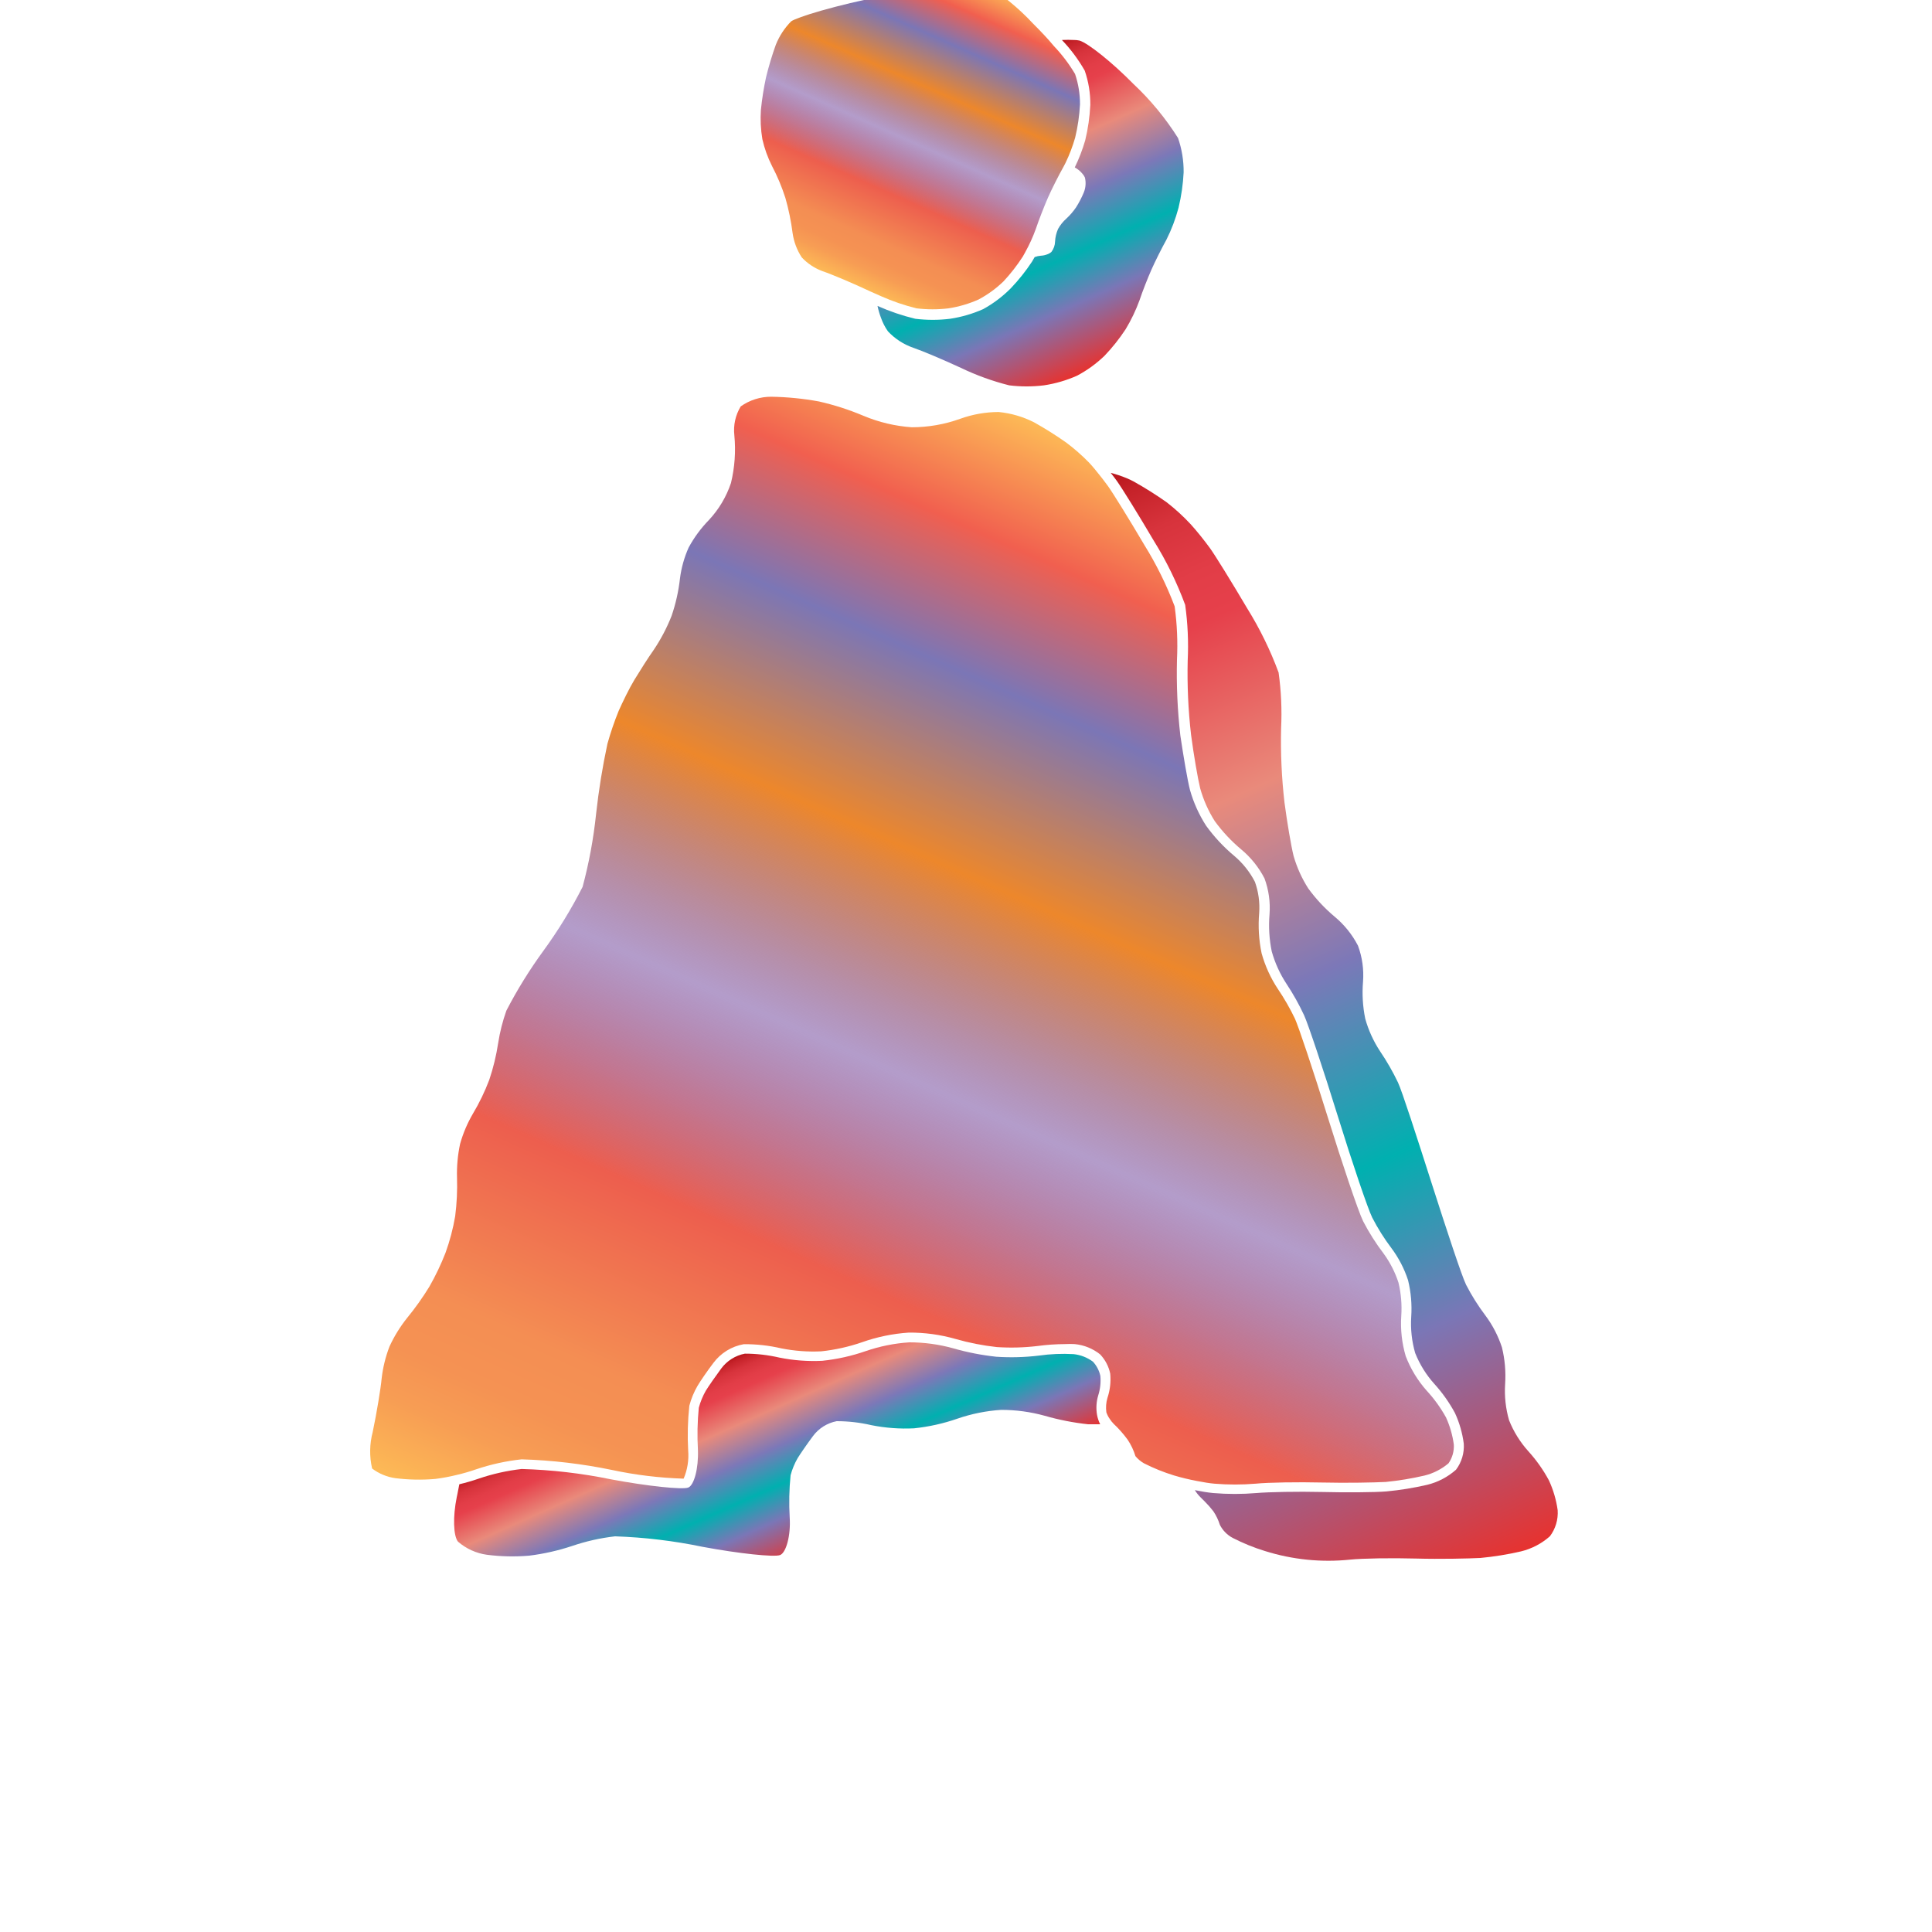
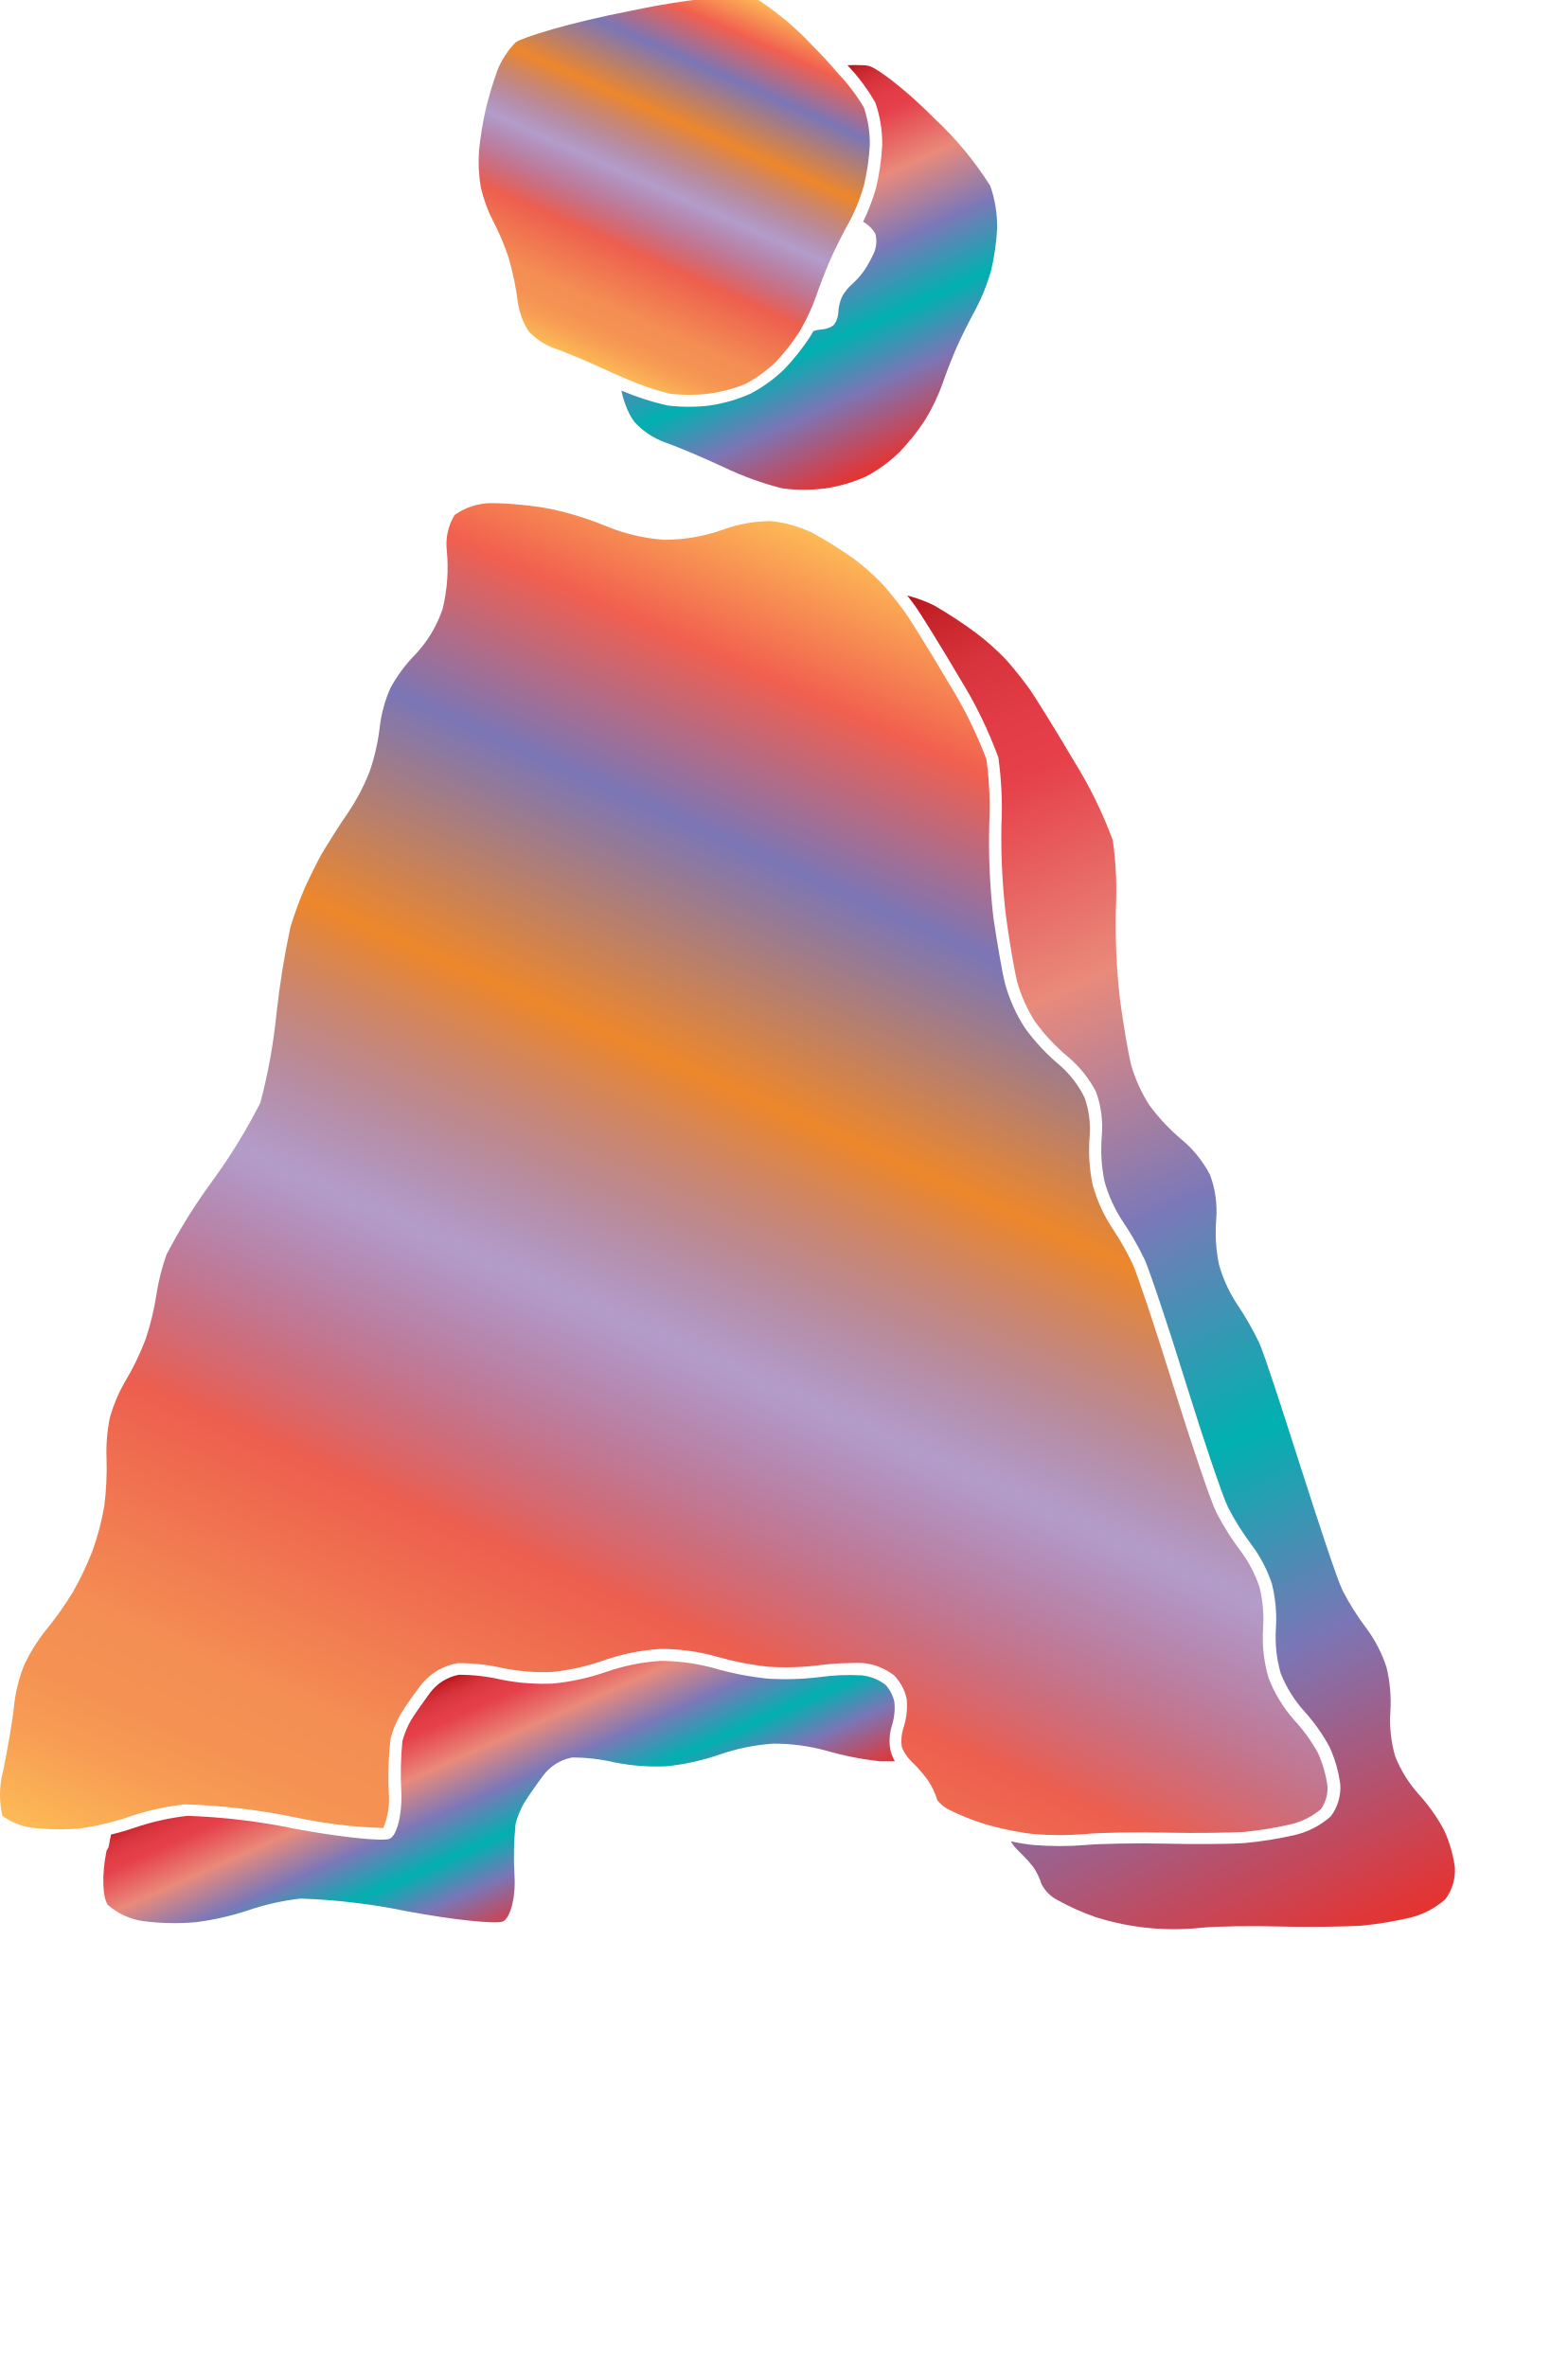
- <svg xmlns="http://www.w3.org/2000/svg" xmlns:xlink="http://www.w3.org/1999/xlink" width="200" height="200" viewBox="0 0 200 200">
+ <svg xmlns="http://www.w3.org/2000/svg" xmlns:xlink="http://www.w3.org/1999/xlink" width="132.46" height="200" viewBox="0 0 132.46 200">
  <defs>
-     <linearGradient id="a" x1="80.39" y1="170.82" x2="132.04" y2="54.82" gradientUnits="userSpaceOnUse">
+     <linearGradient id="a" x1="42.05" y1="172.2" x2="93.7" y2="56.2" gradientUnits="userSpaceOnUse">
      <stop offset="0" stop-color="#fdba56" />
      <stop offset=".02" stop-color="#fbb055" />
      <stop offset=".06" stop-color="#f79d54" />
      <stop offset=".1" stop-color="#f59253" />
      <stop offset=".15" stop-color="#f48e53" />
      <stop offset=".3" stop-color="#ed5e4e" />
      <stop offset=".47" stop-color="#683a96" stop-opacity=".5" />
      <stop offset=".64" stop-color="#ed872b" />
      <stop offset=".79" stop-color="#7b76b6" />
      <stop offset=".9" stop-color="#f15f4f" />
      <stop offset="1" stop-color="#fdba56" />
    </linearGradient>
-     <linearGradient id="c" x1="87.22" y1="29.02" x2="101.07" y2="-2.1" xlink:href="#a" />
-     <linearGradient id="b" x1="76.01" y1="140.49" x2="84.89" y2="160.45" gradientUnits="userSpaceOnUse">
+     <linearGradient id="c" x1="48.88" y1="30.39" x2="62.74" y2="-.72" xlink:href="#a" />
+     <linearGradient id="b" x1="37.67" y1="141.86" x2="46.55" y2="161.82" gradientUnits="userSpaceOnUse">
      <stop offset="0" stop-color="#b7151b" />
      <stop offset=".02" stop-color="#c52229" />
      <stop offset=".06" stop-color="#d7333c" />
      <stop offset=".11" stop-color="#e23d47" />
      <stop offset=".15" stop-color="#e6404b" />
      <stop offset=".3" stop-color="#e98a7b" />
      <stop offset=".47" stop-color="#7c78b8" />
      <stop offset=".64" stop-color="#00b0b0" />
      <stop offset=".79" stop-color="#7b76b6" />
      <stop offset="1" stop-color="#e7322f" />
    </linearGradient>
-     <linearGradient id="d" x1="102.53" y1="54.49" x2="151.11" y2="163.61" xlink:href="#b" />
-     <linearGradient id="e" x1="99.94" y1="8.62" x2="113.1" y2="38.18" xlink:href="#b" />
+     <linearGradient id="d" x1="64.19" y1="55.87" x2="112.78" y2="164.98" xlink:href="#b" />
+     <linearGradient id="e" x1="61.61" y1="10" x2="74.77" y2="39.55" xlink:href="#b" />
  </defs>
-   <path d="M110.37 21.35c-.37.83-.91 2.23-1.2 3.07a17.11 17.11 0 0 1-.84 2 1.32 1.32 0 0 0 .46-.26 1.84 1.84 0 0 0 .38-1.08 3.74 3.74 0 0 1 .31-1.3 4.06 4.06 0 0 1 .86-1.07 6.81 6.81 0 0 0 1-1.16 10 10 0 0 0 .81-1.56 2.53 2.53 0 0 0 .11-1.53 1.49 1.49 0 0 0-.26-.4l-.16.31c-.41.77-1.09 2.12-1.47 2.98z" fill="none" />
-   <path d="M114.64 144.72a3.53 3.53 0 0 0-.11 1.48 2.61 2.61 0 0 0 .36.7 3 3 0 0 0 .39.49 11.86 11.86 0 0 1 1.45 1.64 6.37 6.37 0 0 1 .81 1.71 3.24 3.24 0 0 0 .88.74 19.54 19.54 0 0 0 3.12 1.26 23.7 23.7 0 0 0 2.36.57c.71.14 1.34.24 1.81.28a26 26 0 0 0 4.27 0c1.28-.13 4.38-.18 6.91-.12s5.43 0 6.57-.06a31.28 31.28 0 0 0 4-.66 6.09 6.09 0 0 0 2.49-1.27 3.09 3.09 0 0 0 .55-1.93 10 10 0 0 0-.81-2.82 14.23 14.23 0 0 0-2-2.77 11.68 11.68 0 0 1-2.17-3.57 11.92 11.92 0 0 1-.46-4.18 11.43 11.43 0 0 0-.29-3.43 10.7 10.7 0 0 0-1.53-3 22.92 22.92 0 0 1-2.13-3.36c-.53-1.08-2.25-6.24-3.61-10.61-1.62-5.22-3.09-9.57-3.45-10.36a24.09 24.09 0 0 0-1.77-3.08 13 13 0 0 1-1.68-3.69 14.42 14.42 0 0 1-.25-4.17 7.89 7.89 0 0 0-.44-3.22 8.79 8.79 0 0 0-2.12-2.67 17.22 17.22 0 0 1-2.94-3.15 13.73 13.73 0 0 1-1.66-3.68c-.26-1-.69-3.55-1-5.64a56.66 56.66 0 0 1-.35-7.86 30 30 0 0 0-.24-5.52 36.56 36.56 0 0 0-3.14-6.36c-1.53-2.6-3.27-5.41-3.79-6.13-.17-.23-.37-.5-.58-.77-.49-.63-1-1.25-1.35-1.62a20.4 20.4 0 0 0-2.37-2.08 37.86 37.86 0 0 0-3.34-2.1 10.32 10.32 0 0 0-3.65-1.06 11.81 11.81 0 0 0-4 .71 14.81 14.81 0 0 1-5 .87 15.73 15.73 0 0 1-5-1.19 27.41 27.41 0 0 0-4.6-1.48 30 30 0 0 0-4.94-.49 5.42 5.42 0 0 0-3.16 1 4.73 4.73 0 0 0-.66 3 14.9 14.9 0 0 1-.35 4.93 10.48 10.48 0 0 1-2.3 3.85 12.79 12.79 0 0 0-2.08 2.83 11.29 11.29 0 0 0-.9 3.21 18.21 18.21 0 0 1-.87 3.87 18.27 18.27 0 0 1-1.85 3.52c-.59.83-1.47 2.23-2 3.1s-1.23 2.32-1.63 3.22a31.87 31.87 0 0 0-1.16 3.4 72.06 72.06 0 0 0-1.17 7.23 48.51 48.51 0 0 1-1.4 7.58 48.54 48.54 0 0 1-4.06 6.62 47.93 47.93 0 0 0-3.83 6.19 18.5 18.5 0 0 0-.85 3.36 22.58 22.58 0 0 1-.92 3.8 22.11 22.11 0 0 1-1.7 3.52 13.32 13.32 0 0 0-1.32 3.11 14.69 14.69 0 0 0-.32 3.49 25.16 25.16 0 0 1-.19 4 22 22 0 0 1-1 3.79 26.53 26.53 0 0 1-1.67 3.5 29.17 29.17 0 0 1-2.31 3.25 14.27 14.27 0 0 0-1.82 2.95 13.44 13.44 0 0 0-.81 3.29c-.1 1.08-.51 3.57-.93 5.57a7.86 7.86 0 0 0-.06 3.77 5.18 5.18 0 0 0 2.41 1 19.65 19.65 0 0 0 4.12.08 19.33 19.33 0 0 0 2.29-.43 19 19 0 0 0 1.9-.55 22 22 0 0 1 4.76-1.05 54 54 0 0 1 9.35 1.1 41.62 41.62 0 0 0 7.42.9 6.13 6.13 0 0 0 .47-2.91 28.49 28.49 0 0 1 .12-4.64 8.23 8.23 0 0 1 .85-2.06c.29-.49 1-1.53 1.64-2.37a5 5 0 0 1 3.15-1.94 16.53 16.53 0 0 1 3.87.43 17 17 0 0 0 4.14.31 19 19 0 0 0 4.22-.94 18.14 18.14 0 0 1 4.84-1 17.14 17.14 0 0 1 4.85.66 25.56 25.56 0 0 0 4.28.84 22.87 22.87 0 0 0 4.19-.11 22 22 0 0 1 2.86-.2 9.32 9.32 0 0 1 1 0 5 5 0 0 1 2.63 1.06 4.11 4.11 0 0 1 1.05 2 6.07 6.07 0 0 1-.29 2.52z" fill="url(#a)" />
-   <path d="M106.95 2.45a24.55 24.55 0 0 0-5.2-4.24 2.24 2.24 0 0 0-.45 0 64.48 64.48 0 0 0-9.64 1.33c-5.21 1-9.2 2.26-9.76 2.67a7.32 7.32 0 0 0-1.59 2.43A34.17 34.17 0 0 0 79.3 8a30.83 30.83 0 0 0-.53 3.36 13 13 0 0 0 .15 3.05 12 12 0 0 0 1 2.78 20.82 20.82 0 0 1 1.38 3.29 24.46 24.46 0 0 1 .75 3.65 6.14 6.14 0 0 0 .95 2.52 5.59 5.59 0 0 0 2.14 1.42c.95.32 3.2 1.27 5 2.12l1.06.47a22 22 0 0 0 3.68 1.26 13.72 13.72 0 0 0 3.31 0 12.21 12.21 0 0 0 3.12-.92 11.46 11.46 0 0 0 2.57-1.87 18.37 18.37 0 0 0 2-2.57l.19-.34.06-.11a16.56 16.56 0 0 0 1.09-2.39c.3-.9.87-2.36 1.26-3.25s1.12-2.33 1.6-3.18c.07-.12.14-.27.22-.42a16.69 16.69 0 0 0 1-2.62 18.86 18.86 0 0 0 .5-3.44 9.65 9.65 0 0 0-.51-3.15 16.19 16.19 0 0 0-2.18-2.88c-.64-.78-1.41-1.58-2.16-2.33z" fill="url(#c)" />
-   <path d="M113.56 146.44a4.43 4.43 0 0 1 .13-2 5.11 5.11 0 0 0 .22-2 3.14 3.14 0 0 0-.77-1.48 4.07 4.07 0 0 0-2-.78 18.06 18.06 0 0 0-3.59.15 23.7 23.7 0 0 1-4.41.12 26.34 26.34 0 0 1-4.49-.88 16.82 16.82 0 0 0-4.52-.61 17.35 17.35 0 0 0-4.52.91 20 20 0 0 1-4.49 1 18 18 0 0 1-4.43-.33 15.75 15.75 0 0 0-3.58-.41 4 4 0 0 0-2.45 1.54c-.59.8-1.31 1.83-1.59 2.29a7.35 7.35 0 0 0-.73 1.77 27.87 27.87 0 0 0-.09 4.38c.07 1.9-.4 3.64-1 3.88s-4.26-.15-8-.85a53.28 53.28 0 0 0-9.25-1.07 21.22 21.22 0 0 0-4.45 1 20.55 20.55 0 0 1-2 .58c-.07.37-.14.72-.21 1.07l-.06.28c-.41 2-.35 4 .13 4.59a5.78 5.78 0 0 0 3 1.36 20.63 20.63 0 0 0 4.38.09 23.08 23.08 0 0 0 4.43-1 21.22 21.22 0 0 1 4.45-1 53.28 53.28 0 0 1 9.08 1.09c3.77.7 7.38 1.08 8 .85s1.12-2 1-3.88a27.87 27.87 0 0 1 .09-4.38 7.35 7.35 0 0 1 .73-1.77c.28-.46 1-1.5 1.59-2.29a4 4 0 0 1 2.45-1.54 15.75 15.75 0 0 1 3.58.41 18 18 0 0 0 4.43.33 20 20 0 0 0 4.49-1 17.35 17.35 0 0 1 4.52-.91 16.82 16.82 0 0 1 4.52.61 26.34 26.34 0 0 0 4.49.88h1.25a3.55 3.55 0 0 1-.33-1z" fill="url(#b)" />
-   <path d="M160.34 153.24a15.23 15.23 0 0 0-2.12-3 10.72 10.72 0 0 1-2-3.21 11 11 0 0 1-.41-3.76 12.44 12.44 0 0 0-.33-3.79 11.54 11.54 0 0 0-1.71-3.3 21.87 21.87 0 0 1-2-3.18c-.45-.91-2-5.62-3.55-10.46s-3.07-9.56-3.5-10.48a25 25 0 0 0-1.86-3.24 12 12 0 0 1-1.53-3.36 13.48 13.48 0 0 1-.23-3.83 8.82 8.82 0 0 0-.52-3.73 9.7 9.7 0 0 0-2.41-3 16.39 16.39 0 0 1-2.74-2.93 12.8 12.8 0 0 1-1.52-3.37c-.25-1-.67-3.47-.94-5.52a55.63 55.63 0 0 1-.35-7.69 30.87 30.87 0 0 0-.26-5.77 36.61 36.61 0 0 0-3.26-6.66c-1.57-2.66-3.3-5.46-3.84-6.21s-1.44-1.87-2-2.48a21.14 21.14 0 0 0-2.48-2.27 38.16 38.16 0 0 0-3.45-2.17 7.51 7.51 0 0 0-.7-.33 12.39 12.39 0 0 0-1.65-.55c.22.28.44.56.61.8.54.75 2.27 3.54 3.84 6.21a36.61 36.61 0 0 1 3.26 6.66 30.87 30.87 0 0 1 .26 5.77 55.63 55.63 0 0 0 .35 7.69c.27 2.05.7 4.54.94 5.52a12.8 12.8 0 0 0 1.51 3.4 16.39 16.39 0 0 0 2.74 2.93 9.7 9.7 0 0 1 2.41 3 8.82 8.82 0 0 1 .52 3.73 13.48 13.48 0 0 0 .23 3.83 12 12 0 0 0 1.53 3.36 25 25 0 0 1 1.82 3.25c.42.92 2 5.64 3.5 10.48s3.1 9.55 3.55 10.46a21.87 21.87 0 0 0 2 3.18 11.54 11.54 0 0 1 1.71 3.3 12.44 12.44 0 0 1 .33 3.79 11 11 0 0 0 .41 3.76 10.72 10.72 0 0 0 2 3.21 15.23 15.23 0 0 1 2.12 3 10.92 10.92 0 0 1 .91 3.17 4.05 4.05 0 0 1-.8 2.69 7 7 0 0 1-3 1.57 32 32 0 0 1-4.2.68c-1.19.1-4.19.12-6.68.06s-5.54 0-6.79.11a26.81 26.81 0 0 1-4.47 0c-.53-.05-1.21-.16-1.9-.3a4 4 0 0 0 .61.76l.43.43a10 10 0 0 1 .88 1 5.4 5.4 0 0 1 .67 1.4 3.13 3.13 0 0 0 1.34 1.36 20.5 20.5 0 0 0 3.32 1.35 21.87 21.87 0 0 0 8.84.89c1.24-.13 4.3-.18 6.79-.11s5.49 0 6.68-.06a32 32 0 0 0 4.2-.68 7 7 0 0 0 3-1.57 4.05 4.05 0 0 0 .8-2.69 10.92 10.92 0 0 0-.91-3.1z" fill="url(#d)" />
-   <path d="M111.75 4.2a2.39 2.39 0 0 0-.54-.06 12.54 12.54 0 0 0-1.28 0 16.34 16.34 0 0 1 2.36 3.17 10.55 10.55 0 0 1 .58 3.55 19.83 19.83 0 0 1-.53 3.67 17.54 17.54 0 0 1-1.08 2.8 2.71 2.71 0 0 1 .79.65 1.49 1.49 0 0 1 .26.4 2.53 2.53 0 0 1-.11 1.53 10 10 0 0 1-.81 1.56 6.81 6.81 0 0 1-1 1.16 4.06 4.06 0 0 0-.86 1.07 3.74 3.74 0 0 0-.31 1.3 1.84 1.84 0 0 1-.38 1.08 1.32 1.32 0 0 1-.46.26 2.06 2.06 0 0 1-.62.13 2.38 2.38 0 0 0-.65.14c-.09.17-.19.34-.28.48a19.43 19.43 0 0 1-2.18 2.74 12.55 12.55 0 0 1-2.87 2.17 13.27 13.27 0 0 1-3.43 1 14.67 14.67 0 0 1-3.6 0 22.65 22.65 0 0 1-3.91-1.33 7.73 7.73 0 0 0 .36 1.23 5.58 5.58 0 0 0 .72 1.4 6.51 6.51 0 0 0 2.62 1.7c.92.31 3.14 1.25 4.93 2.08a26.35 26.35 0 0 0 5 1.81 14.67 14.67 0 0 0 3.6 0 13.27 13.27 0 0 0 3.43-1 12.55 12.55 0 0 0 2.84-2.06 19.43 19.43 0 0 0 2.18-2.74 17.3 17.3 0 0 0 1.44-3c.29-.88.85-2.3 1.23-3.16s1.08-2.26 1.55-3.1a17.12 17.12 0 0 0 1.26-3.32 19.83 19.83 0 0 0 .53-3.67 10.55 10.55 0 0 0-.58-3.55 28.53 28.53 0 0 0-4.63-5.61c-2.15-2.19-4.67-4.21-5.57-4.48z" fill="url(#e)" />
+   <path d="M76.3 146.1a3.53 3.53 0 0 0-.11 1.48 2.61 2.61 0 0 0 .36.7 3 3 0 0 0 .39.49 11.86 11.86 0 0 1 1.45 1.64 6.37 6.37 0 0 1 .81 1.71 3.24 3.24 0 0 0 .88.74 19.54 19.54 0 0 0 3.12 1.26 23.7 23.7 0 0 0 2.36.57c.71.14 1.34.24 1.81.28a26 26 0 0 0 4.27 0c1.28-.13 4.38-.18 6.91-.12s5.43 0 6.57-.06a31.28 31.28 0 0 0 4-.66 6.09 6.09 0 0 0 2.49-1.27 3.09 3.09 0 0 0 .55-1.93 10 10 0 0 0-.81-2.82 14.23 14.23 0 0 0-2-2.77 11.68 11.68 0 0 1-2.17-3.57 11.92 11.92 0 0 1-.46-4.18 11.43 11.43 0 0 0-.29-3.43 10.7 10.7 0 0 0-1.53-3 22.92 22.92 0 0 1-2.13-3.36c-.53-1.08-2.25-6.24-3.61-10.61-1.62-5.22-3.09-9.57-3.45-10.36a24.09 24.09 0 0 0-1.71-3.02 13 13 0 0 1-1.68-3.69 14.42 14.42 0 0 1-.25-4.17 7.89 7.89 0 0 0-.44-3.22 8.79 8.79 0 0 0-2.1-2.73 17.22 17.22 0 0 1-2.94-3.15 13.73 13.73 0 0 1-1.66-3.68c-.26-1-.69-3.55-1-5.64a56.66 56.66 0 0 1-.35-7.86 30 30 0 0 0-.24-5.52 36.56 36.56 0 0 0-3.14-6.36c-1.53-2.6-3.27-5.41-3.79-6.13-.17-.23-.37-.5-.58-.77-.49-.63-1-1.25-1.35-1.62a20.4 20.4 0 0 0-2.37-2.08 37.86 37.86 0 0 0-3.34-2.1 10.32 10.32 0 0 0-3.65-1.06 11.81 11.81 0 0 0-4 .71 14.81 14.81 0 0 1-5 .87 15.73 15.73 0 0 1-5-1.19A27.41 27.41 0 0 0 46.51 43a30 30 0 0 0-4.94-.49 5.42 5.42 0 0 0-3.16 1 4.73 4.73 0 0 0-.66 3 14.9 14.9 0 0 1-.35 4.93 10.48 10.48 0 0 1-2.3 3.85 12.79 12.79 0 0 0-2.1 2.82 11.29 11.29 0 0 0-.9 3.21 18.21 18.21 0 0 1-.87 3.87 18.27 18.27 0 0 1-1.85 3.52c-.59.83-1.47 2.23-2 3.1s-1.21 2.31-1.62 3.19a31.87 31.87 0 0 0-1.22 3.33 72.06 72.06 0 0 0-1.17 7.23A48.51 48.51 0 0 1 22 93.17a48.54 48.54 0 0 1-4.06 6.62 47.93 47.93 0 0 0-3.87 6.21 18.5 18.5 0 0 0-.85 3.36 22.58 22.58 0 0 1-.92 3.8 22.11 22.11 0 0 1-1.7 3.52 13.32 13.32 0 0 0-1.32 3.11 14.69 14.69 0 0 0-.28 3.47 25.16 25.16 0 0 1-.19 4 22 22 0 0 1-1 3.79 26.53 26.53 0 0 1-1.67 3.5 29.17 29.17 0 0 1-2.31 3.25A14.27 14.27 0 0 0 2 140.79a13.44 13.44 0 0 0-.81 3.29c-.1 1.08-.51 3.57-.93 5.57a7.86 7.86 0 0 0-.06 3.77 5.18 5.18 0 0 0 2.41 1 19.65 19.65 0 0 0 4.12.08 19.33 19.33 0 0 0 2.27-.44 19 19 0 0 0 1.9-.55 22 22 0 0 1 4.71-1.05 54 54 0 0 1 9.35 1.1 41.62 41.62 0 0 0 7.42.9 6.13 6.13 0 0 0 .47-2.91 28.49 28.49 0 0 1 .15-4.65 8.23 8.23 0 0 1 .85-2.06c.29-.49 1-1.53 1.64-2.37a5 5 0 0 1 3.19-1.94 16.53 16.53 0 0 1 3.87.43 17 17 0 0 0 4.14.31 19 19 0 0 0 4.22-.94 18.14 18.14 0 0 1 4.84-1 17.14 17.14 0 0 1 4.85.66 25.56 25.56 0 0 0 4.28.84 22.87 22.87 0 0 0 4.19-.11 22 22 0 0 1 2.86-.2 9.32 9.32 0 0 1 1 0 5 5 0 0 1 2.63 1.06 4.11 4.11 0 0 1 1.05 2 6.07 6.07 0 0 1-.31 2.52z" fill="url(#a)" />
+   <path d="M68.61 3.82a24.55 24.55 0 0 0-5.2-4.24 2.24 2.24 0 0 0-.45 0A64.48 64.48 0 0 0 53.32.91c-5.21 1-9.2 2.26-9.76 2.67A7.32 7.32 0 0 0 42 6a34.17 34.17 0 0 0-1 3.4 30.83 30.83 0 0 0-.53 3.36 13 13 0 0 0 .15 3.05 12 12 0 0 0 1 2.78A20.82 20.82 0 0 1 43 21.87a24.46 24.46 0 0 1 .75 3.65 6.14 6.14 0 0 0 .92 2.48 5.59 5.59 0 0 0 2.14 1.42c.95.32 3.2 1.27 5 2.12l1.08.46a22 22 0 0 0 3.68 1.26 13.72 13.72 0 0 0 3.31 0 12.21 12.21 0 0 0 3.12-.83 11.46 11.46 0 0 0 2.57-1.87 18.37 18.37 0 0 0 2-2.57l.19-.34.06-.11a16.56 16.56 0 0 0 1.09-2.39c.3-.9.87-2.36 1.26-3.25s1.12-2.33 1.6-3.18c.07-.12.14-.27.22-.42a16.69 16.69 0 0 0 1-2.62 18.86 18.86 0 0 0 .5-3.44A9.65 9.65 0 0 0 73 9.1a16.19 16.19 0 0 0-2.18-2.88 38.77 38.77 0 0 0-2.21-2.4z" fill="url(#c)" />
+   <path d="M75.22 147.82a4.43 4.43 0 0 1 .13-2 5.11 5.11 0 0 0 .22-2 3.14 3.14 0 0 0-.77-1.48 4.07 4.07 0 0 0-2-.78 18.06 18.06 0 0 0-3.59.15 23.7 23.7 0 0 1-4.41.12 26.34 26.34 0 0 1-4.49-.88 16.82 16.82 0 0 0-4.52-.61 17.35 17.35 0 0 0-4.52.91 20 20 0 0 1-4.49 1 18 18 0 0 1-4.43-.33 15.75 15.75 0 0 0-3.58-.41 4 4 0 0 0-2.45 1.54c-.59.8-1.31 1.83-1.59 2.29a7.35 7.35 0 0 0-.73 1.77 27.87 27.87 0 0 0-.09 4.38c.07 1.9-.4 3.64-1 3.88s-4.26-.15-8-.85a53.28 53.28 0 0 0-9.08-1.09 21.22 21.22 0 0 0-4.45 1 20.55 20.55 0 0 1-2 .58c-.07.37-.14.72-.21 1.07l-.17.3c-.41 2-.35 4 .13 4.59a5.78 5.78 0 0 0 3 1.36 20.63 20.63 0 0 0 4.38.09 23.08 23.08 0 0 0 4.43-1 21.22 21.22 0 0 1 4.45-1 53.28 53.28 0 0 1 9.08 1.09c3.77.7 7.38 1.08 8 .85s1.12-2 1-3.88a27.87 27.87 0 0 1 .09-4.38 7.35 7.35 0 0 1 .73-1.77c.28-.46 1-1.5 1.59-2.29a4 4 0 0 1 2.45-1.54 15.75 15.75 0 0 1 3.58.41 18 18 0 0 0 4.43.33 20 20 0 0 0 4.49-1 17.35 17.35 0 0 1 4.52-.91 16.82 16.82 0 0 1 4.52.61 26.34 26.34 0 0 0 4.49.88h1.25a3.55 3.55 0 0 1-.39-1z" fill="url(#b)" />
+   <path d="M122 154.62a15.23 15.23 0 0 0-2.12-3 10.72 10.72 0 0 1-2-3.21 11 11 0 0 1-.41-3.76 12.44 12.44 0 0 0-.33-3.79 11.54 11.54 0 0 0-1.71-3.3 21.87 21.87 0 0 1-2-3.18c-.45-.91-2-5.62-3.55-10.46s-3.07-9.56-3.5-10.48a25 25 0 0 0-1.86-3.24 12 12 0 0 1-1.53-3.36 13.48 13.48 0 0 1-.23-3.83 8.82 8.82 0 0 0-.52-3.73 9.7 9.7 0 0 0-2.41-3 16.39 16.39 0 0 1-2.74-2.93 12.8 12.8 0 0 1-1.52-3.37c-.25-1-.67-3.47-.94-5.52a55.63 55.63 0 0 1-.35-7.69 30.87 30.87 0 0 0-.26-5.77 36.61 36.61 0 0 0-3.26-6.66c-1.57-2.66-3.3-5.46-3.84-6.21s-1.44-1.87-2-2.48a21.14 21.14 0 0 0-2.51-2.21A38.16 38.16 0 0 0 79 51.2a7.51 7.51 0 0 0-.7-.33 12.39 12.39 0 0 0-1.65-.55c.22.28.44.56.61.8.54.75 2.27 3.54 3.84 6.21A36.61 36.61 0 0 1 84.35 64a30.87 30.87 0 0 1 .26 5.77 55.63 55.63 0 0 0 .39 7.68c.27 2.05.7 4.54.94 5.52a12.8 12.8 0 0 0 1.52 3.37 16.39 16.39 0 0 0 2.74 2.93 9.7 9.7 0 0 1 2.41 3 8.82 8.82 0 0 1 .48 3.73 13.48 13.48 0 0 0 .23 3.83 12 12 0 0 0 1.53 3.36 25 25 0 0 1 1.86 3.24c.42.92 2 5.64 3.5 10.48s3.1 9.55 3.55 10.46a21.87 21.87 0 0 0 2 3.18 11.54 11.54 0 0 1 1.71 3.3 12.44 12.44 0 0 1 .33 3.79 11 11 0 0 0 .41 3.76 10.72 10.72 0 0 0 2 3.21 15.23 15.23 0 0 1 2.12 3 10.92 10.92 0 0 1 .91 3.17 4.05 4.05 0 0 1-.8 2.69 7 7 0 0 1-3 1.57 32 32 0 0 1-4.2.68c-1.19.1-4.19.12-6.68.06s-5.54 0-6.79.11a26.81 26.81 0 0 1-4.47 0c-.53-.05-1.21-.16-1.9-.3a4 4 0 0 0 .61.76l.43.43a10 10 0 0 1 .88 1 5.4 5.4 0 0 1 .67 1.4 3.13 3.13 0 0 0 1.34 1.36 20.5 20.5 0 0 0 3.28 1.46 21.87 21.87 0 0 0 8.84.89c1.24-.13 4.3-.18 6.79-.11s5.49 0 6.68-.06a32 32 0 0 0 4.2-.68 7 7 0 0 0 3-1.57 4.05 4.05 0 0 0 .8-2.69 10.92 10.92 0 0 0-.92-3.16z" fill="url(#d)" />
+   <path d="M73.42 5.57a2.39 2.39 0 0 0-.54-.06 12.54 12.54 0 0 0-1.28 0 16.34 16.34 0 0 1 2.36 3.17 10.55 10.55 0 0 1 .58 3.55 19.83 19.83 0 0 1-.54 3.71 17.54 17.54 0 0 1-1.08 2.8 2.71 2.71 0 0 1 .79.65 1.49 1.49 0 0 1 .26.4 2.53 2.53 0 0 1-.11 1.53 10 10 0 0 1-.86 1.56A6.81 6.81 0 0 1 72 24a4.06 4.06 0 0 0-.86 1.07 3.74 3.74 0 0 0-.31 1.3 1.84 1.84 0 0 1-.38 1.08 1.32 1.32 0 0 1-.46.26 2.06 2.06 0 0 1-.62.13 2.38 2.38 0 0 0-.65.14c-.09.17-.19.34-.28.48a19.43 19.43 0 0 1-2.18 2.74 12.55 12.55 0 0 1-2.84 2.06 13.27 13.27 0 0 1-3.43 1 14.67 14.67 0 0 1-3.6 0A22.65 22.65 0 0 1 52.5 33a7.73 7.73 0 0 0 .36 1.23 5.58 5.58 0 0 0 .72 1.4 6.51 6.51 0 0 0 2.61 1.75c.92.31 3.14 1.25 4.93 2.08a26.35 26.35 0 0 0 5 1.81 14.67 14.67 0 0 0 3.6 0 13.27 13.27 0 0 0 3.43-1A12.55 12.55 0 0 0 76 38.2a19.43 19.43 0 0 0 2.18-2.74 17.3 17.3 0 0 0 1.44-3c.29-.88.85-2.3 1.23-3.16s1.08-2.26 1.55-3.1a17.12 17.12 0 0 0 1.32-3.27 19.83 19.83 0 0 0 .53-3.67 10.55 10.55 0 0 0-.58-3.55A28.53 28.53 0 0 0 79 10.06c-2.17-2.2-4.69-4.21-5.58-4.49z" fill="url(#e)" />
</svg>
